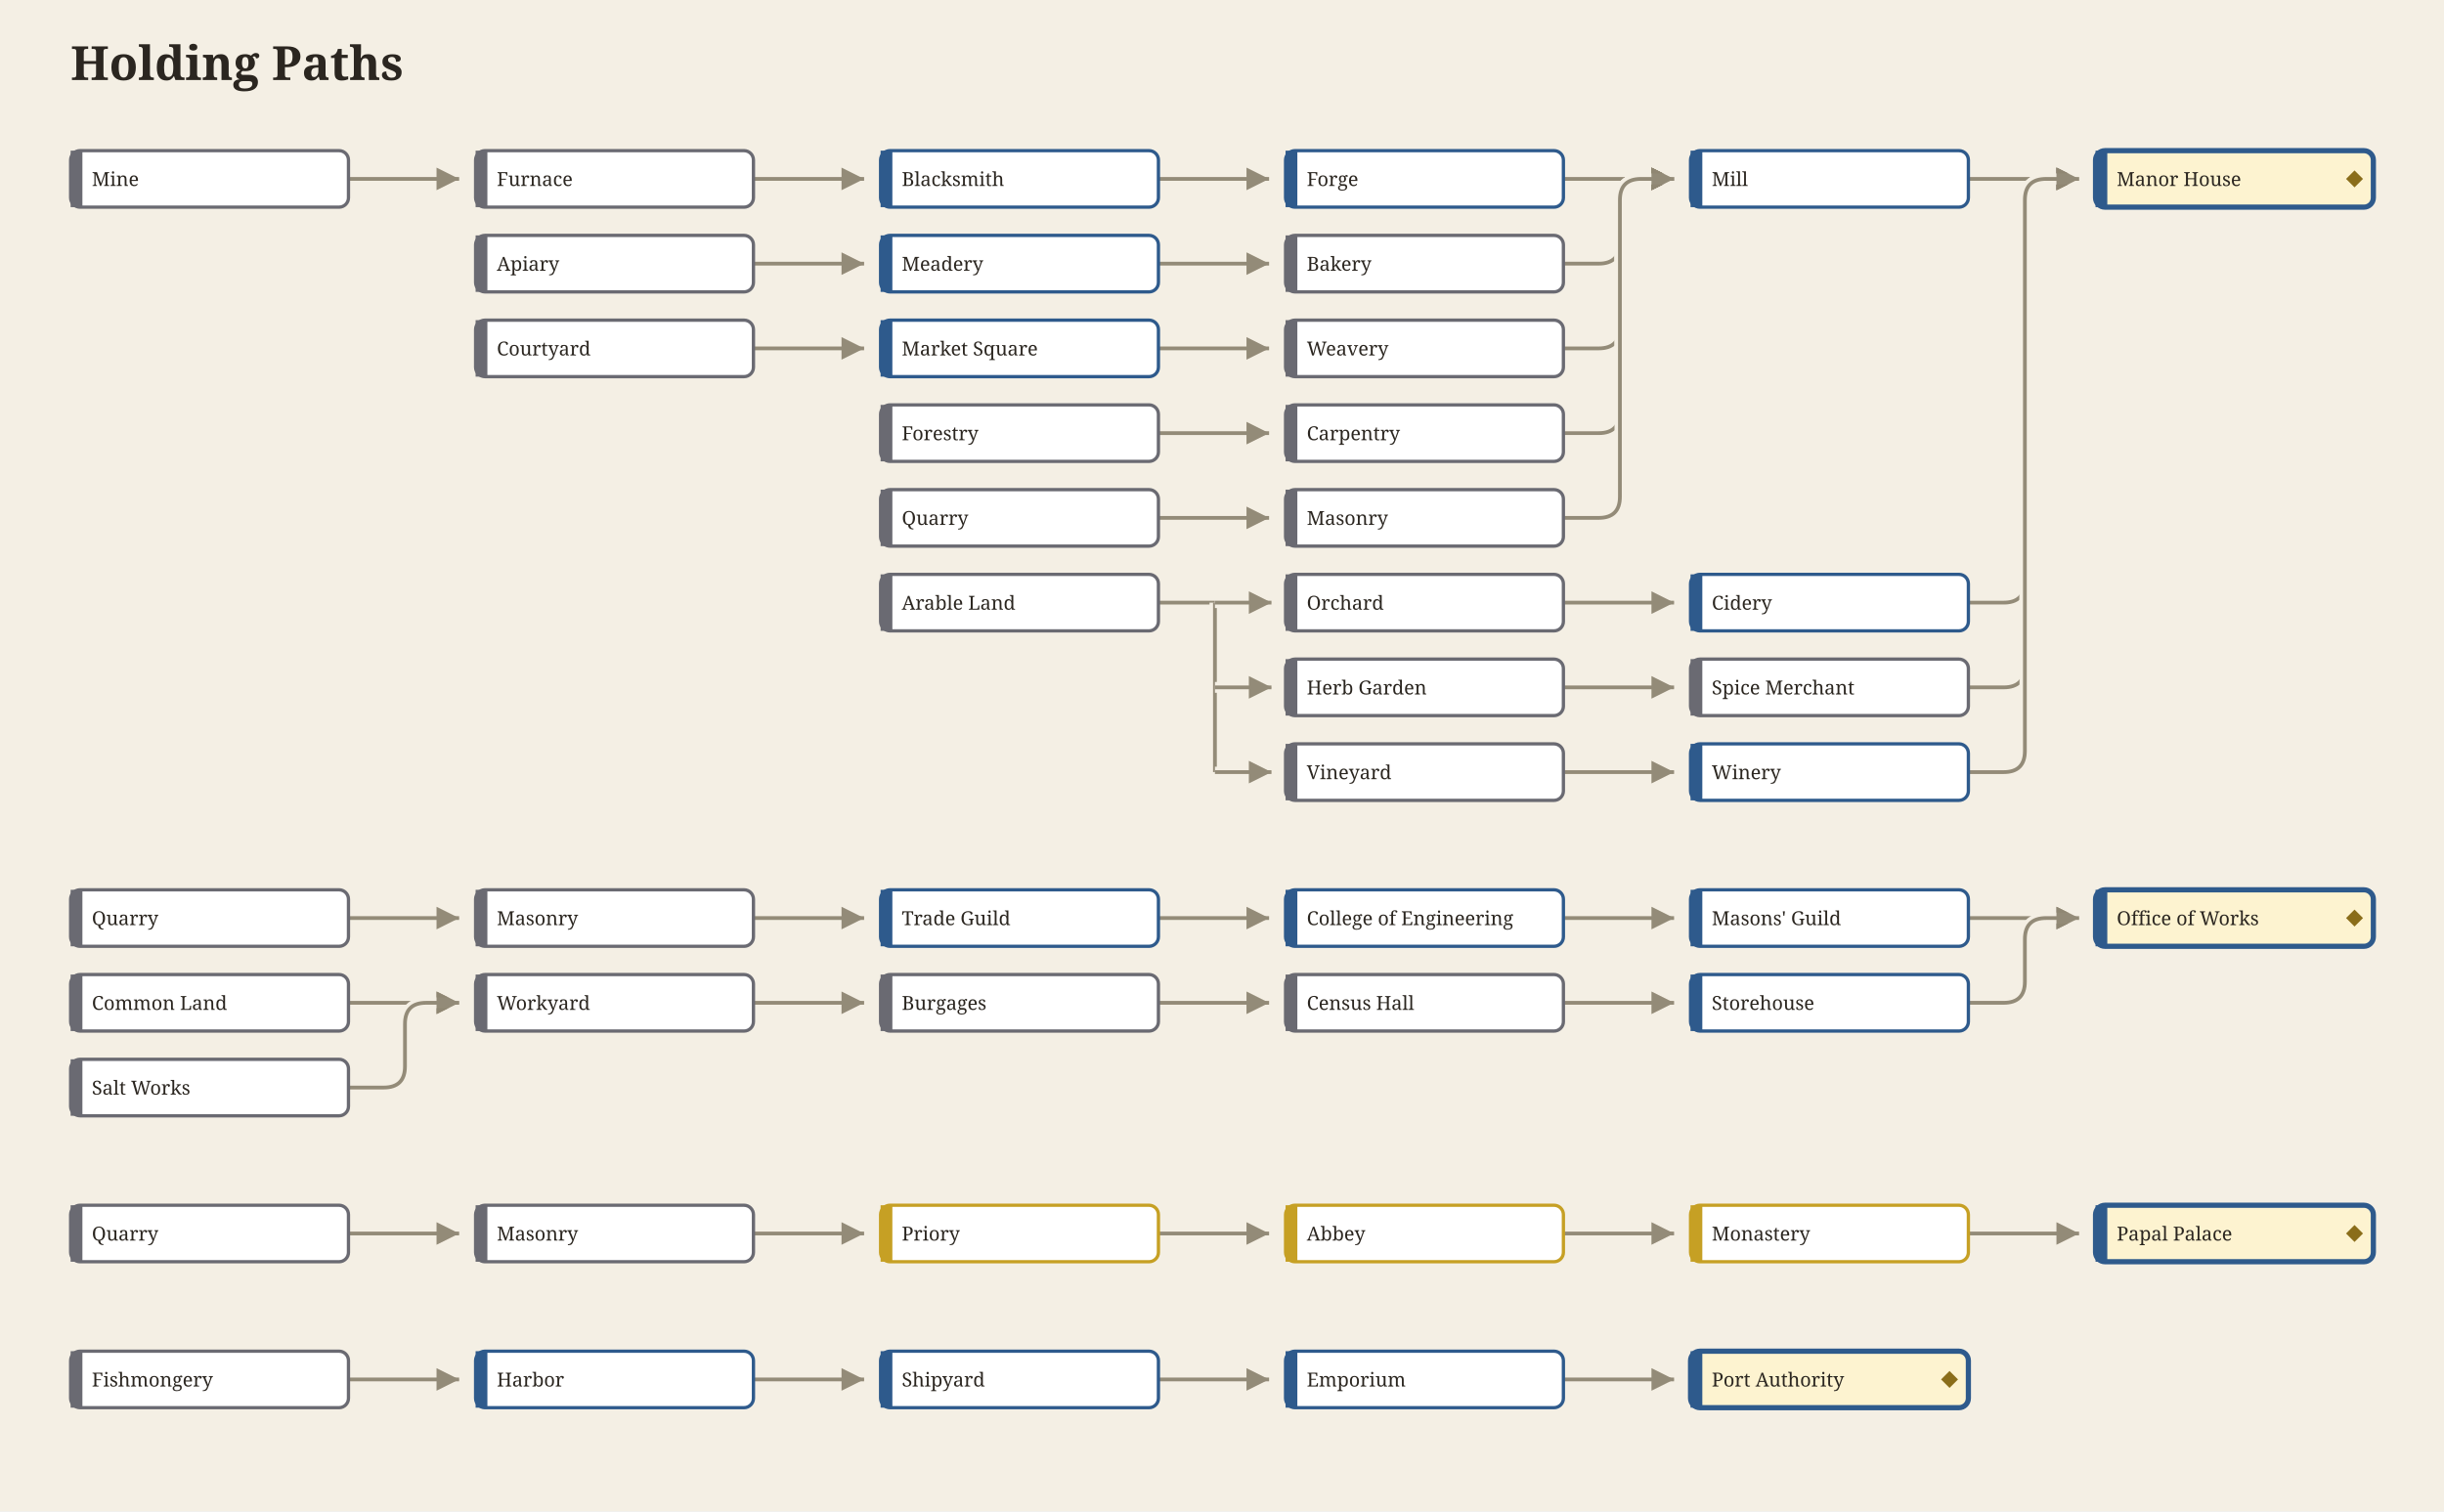
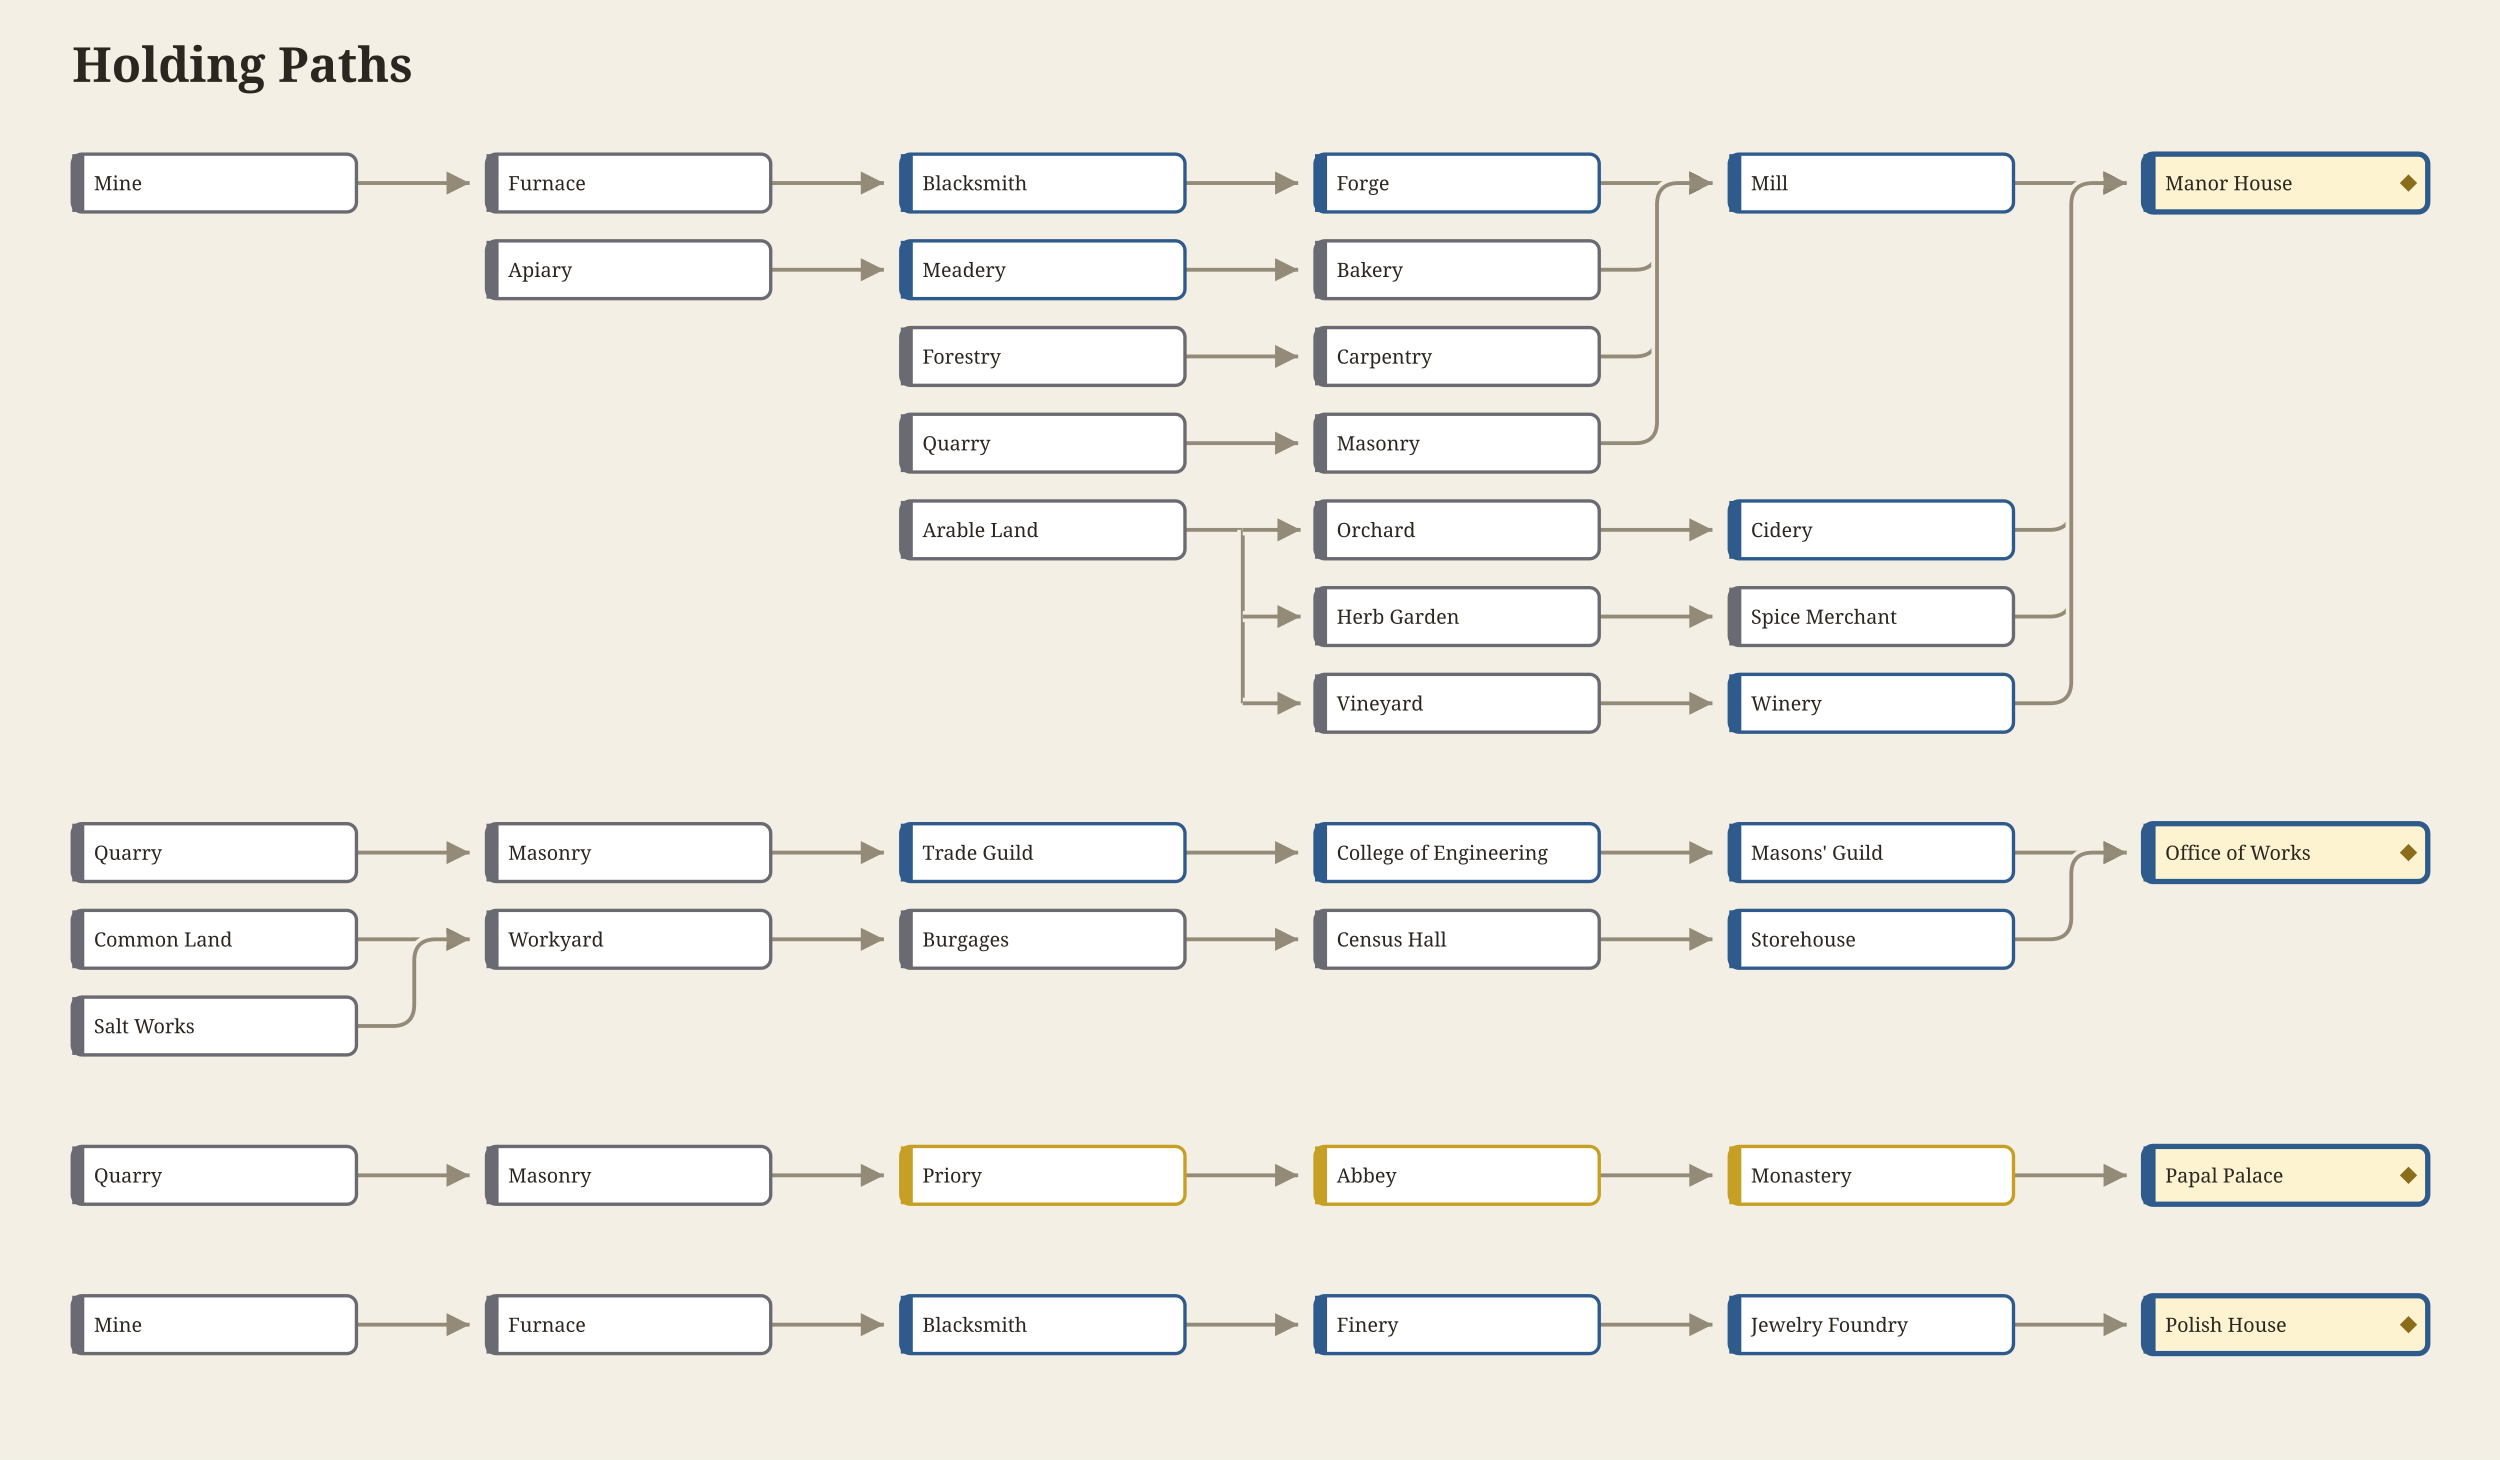
- <svg xmlns="http://www.w3.org/2000/svg" width="1038" height="642" viewBox="0 0 1038 642" font-family="Georgia, serif">
-   <rect width="1038" height="642" fill="#f4efe4" />
+ <svg xmlns="http://www.w3.org/2000/svg" width="1038" height="606" viewBox="0 0 1038 606" font-family="Georgia, serif">
+   <rect width="1038" height="606" fill="#f4efe4" />
  <defs>
    <marker id="arw-2E5A8C" markerWidth="7" markerHeight="7" refX="6" refY="3" orient="auto">
      <path d="M0,0 L6,3 L0,6 Z" fill="#2E5A8C" />
    </marker>
    <marker id="arw-9E2B25" markerWidth="7" markerHeight="7" refX="6" refY="3" orient="auto">
      <path d="M0,0 L6,3 L0,6 Z" fill="#9E2B25" />
    </marker>
    <marker id="arw-1c9c8c" markerWidth="7" markerHeight="7" refX="6" refY="3" orient="auto">
      <path d="M0,0 L6,3 L0,6 Z" fill="#1c9c8c" />
    </marker>
    <marker id="arw-C6A024" markerWidth="7" markerHeight="7" refX="6" refY="3" orient="auto">
      <path d="M0,0 L6,3 L0,6 Z" fill="#C6A024" />
    </marker>
    <marker id="arw-6A3D8F" markerWidth="7" markerHeight="7" refX="6" refY="3" orient="auto">
      <path d="M0,0 L6,3 L0,6 Z" fill="#6A3D8F" />
    </marker>
    <marker id="arw-CC6A1A" markerWidth="7" markerHeight="7" refX="6" refY="3" orient="auto">
      <path d="M0,0 L6,3 L0,6 Z" fill="#CC6A1A" />
    </marker>
    <marker id="arw-3a7d3a" markerWidth="7" markerHeight="7" refX="6" refY="3" orient="auto">
      <path d="M0,0 L6,3 L0,6 Z" fill="#3a7d3a" />
    </marker>
    <marker id="arw-b5347a" markerWidth="7" markerHeight="7" refX="6" refY="3" orient="auto">
      <path d="M0,0 L6,3 L0,6 Z" fill="#b5347a" />
    </marker>
    <marker id="arw-2b6f9e" markerWidth="7" markerHeight="7" refX="6" refY="3" orient="auto">
      <path d="M0,0 L6,3 L0,6 Z" fill="#2b6f9e" />
    </marker>
    <marker id="arw-8a6d1a" markerWidth="7" markerHeight="7" refX="6" refY="3" orient="auto">
      <path d="M0,0 L6,3 L0,6 Z" fill="#8a6d1a" />
    </marker>
    <marker id="arw-5f5647" markerWidth="7" markerHeight="7" refX="6" refY="3" orient="auto">
      <path d="M0,0 L6,3 L0,6 Z" fill="#5f5647" />
    </marker>
    <marker id="arw-7a2ea0" markerWidth="7" markerHeight="7" refX="6" refY="3" orient="auto">
      <path d="M0,0 L6,3 L0,6 Z" fill="#7a2ea0" />
    </marker>
    <marker id="arw-0f8a7e" markerWidth="7" markerHeight="7" refX="6" refY="3" orient="auto">
      <path d="M0,0 L6,3 L0,6 Z" fill="#0f8a7e" />
    </marker>
    <marker id="arw-a83232" markerWidth="7" markerHeight="7" refX="6" refY="3" orient="auto">
      <path d="M0,0 L6,3 L0,6 Z" fill="#a83232" />
    </marker>
    <marker id="arw-8f8672" markerWidth="7" markerHeight="7" refX="6" refY="3" orient="auto">
      <path d="M0,0 L6,3 L0,6 Z" fill="#8f8672" />
    </marker>
  </defs>
  <text x="30" y="34" font-size="20" font-weight="bold" fill="#2b2620">Holding Paths</text>
  <path d="M148,76 L195,76" fill="none" stroke="#f4efe4" stroke-width="4.6" opacity="1" />
  <path d="M148,76 L195,76" fill="none" stroke="#8f8672" stroke-width="1.6" opacity="0.95" marker-end="url(#arw-8f8672)" />
  <path d="M320,76 L367,76" fill="none" stroke="#f4efe4" stroke-width="4.6" opacity="1" />
  <path d="M320,76 L367,76" fill="none" stroke="#8f8672" stroke-width="1.6" opacity="0.95" marker-end="url(#arw-8f8672)" />
  <path d="M320,112 L367,112" fill="none" stroke="#f4efe4" stroke-width="4.6" opacity="1" />
  <path d="M320,112 L367,112" fill="none" stroke="#8f8672" stroke-width="1.6" opacity="0.95" marker-end="url(#arw-8f8672)" />
-   <path d="M320,148 L367,148" fill="none" stroke="#f4efe4" stroke-width="4.6" opacity="1" />
-   <path d="M320,148 L367,148" fill="none" stroke="#8f8672" stroke-width="1.6" opacity="0.95" marker-end="url(#arw-8f8672)" />
  <path d="M492,76 L539,76" fill="none" stroke="#f4efe4" stroke-width="4.6" opacity="1" />
  <path d="M492,76 L539,76" fill="none" stroke="#8f8672" stroke-width="1.6" opacity="0.95" marker-end="url(#arw-8f8672)" />
  <path d="M492,112 L539,112" fill="none" stroke="#f4efe4" stroke-width="4.6" opacity="1" />
  <path d="M492,112 L539,112" fill="none" stroke="#8f8672" stroke-width="1.6" opacity="0.95" marker-end="url(#arw-8f8672)" />
  <path d="M492,148 L539,148" fill="none" stroke="#f4efe4" stroke-width="4.6" opacity="1" />
  <path d="M492,148 L539,148" fill="none" stroke="#8f8672" stroke-width="1.6" opacity="0.95" marker-end="url(#arw-8f8672)" />
  <path d="M492,184 L539,184" fill="none" stroke="#f4efe4" stroke-width="4.6" opacity="1" />
  <path d="M492,184 L539,184" fill="none" stroke="#8f8672" stroke-width="1.6" opacity="0.95" marker-end="url(#arw-8f8672)" />
-   <path d="M492,220 L539,220" fill="none" stroke="#f4efe4" stroke-width="4.6" opacity="1" />
-   <path d="M492,220 L539,220" fill="none" stroke="#8f8672" stroke-width="1.6" opacity="0.95" marker-end="url(#arw-8f8672)" />
-   <path d="M492,256 L516,256" fill="none" stroke="#f4efe4" stroke-width="4.6" opacity="1" />
-   <path d="M492,256 L516,256" fill="none" stroke="#8f8672" stroke-width="1.6" opacity="0.95" />
-   <path d="M516,256 L516,328" fill="none" stroke="#f4efe4" stroke-width="4.6" opacity="1" />
-   <path d="M516,256 L516,328" fill="none" stroke="#8f8672" stroke-width="1.6" opacity="0.95" />
+   <path d="M492,220 L516,220" fill="none" stroke="#f4efe4" stroke-width="4.6" opacity="1" />
+   <path d="M492,220 L516,220" fill="none" stroke="#8f8672" stroke-width="1.6" opacity="0.95" />
+   <path d="M516,220 L516,292" fill="none" stroke="#f4efe4" stroke-width="4.6" opacity="1" />
+   <path d="M516,220 L516,292" fill="none" stroke="#8f8672" stroke-width="1.6" opacity="0.95" />
+   <path d="M516,256 L540,256" fill="none" stroke="#f4efe4" stroke-width="4.6" opacity="1" />
+   <path d="M516,256 L540,256" fill="none" stroke="#8f8672" stroke-width="1.6" opacity="0.95" marker-end="url(#arw-8f8672)" />
  <path d="M516,292 L540,292" fill="none" stroke="#f4efe4" stroke-width="4.6" opacity="1" />
  <path d="M516,292 L540,292" fill="none" stroke="#8f8672" stroke-width="1.6" opacity="0.95" marker-end="url(#arw-8f8672)" />
-   <path d="M516,328 L540,328" fill="none" stroke="#f4efe4" stroke-width="4.6" opacity="1" />
-   <path d="M516,328 L540,328" fill="none" stroke="#8f8672" stroke-width="1.6" opacity="0.95" marker-end="url(#arw-8f8672)" />
-   <path d="M516,256 L540,256" fill="none" stroke="#f4efe4" stroke-width="4.6" opacity="1" />
-   <path d="M516,256 L540,256" fill="none" stroke="#8f8672" stroke-width="1.6" opacity="0.95" marker-end="url(#arw-8f8672)" />
+   <path d="M516,220 L540,220" fill="none" stroke="#f4efe4" stroke-width="4.6" opacity="1" />
+   <path d="M516,220 L540,220" fill="none" stroke="#8f8672" stroke-width="1.6" opacity="0.95" marker-end="url(#arw-8f8672)" />
  <path d="M664,76 L711,76" fill="none" stroke="#f4efe4" stroke-width="4.6" opacity="1" />
  <path d="M664,76 L711,76" fill="none" stroke="#8f8672" stroke-width="1.6" opacity="0.95" marker-end="url(#arw-8f8672)" />
  <path d="M664,112 L679,112 Q688,112 688,103 L688,85 Q688,76 697,76 L711,76" fill="none" stroke="#f4efe4" stroke-width="4.6" opacity="1" />
  <path d="M664,112 L679,112 Q688,112 688,103 L688,85 Q688,76 697,76 L711,76" fill="none" stroke="#8f8672" stroke-width="1.6" opacity="0.95" marker-end="url(#arw-8f8672)" />
  <path d="M664,148 L679,148 Q688,148 688,139 L688,85 Q688,76 697,76 L711,76" fill="none" stroke="#f4efe4" stroke-width="4.6" opacity="1" />
  <path d="M664,148 L679,148 Q688,148 688,139 L688,85 Q688,76 697,76 L711,76" fill="none" stroke="#8f8672" stroke-width="1.6" opacity="0.95" marker-end="url(#arw-8f8672)" />
  <path d="M664,184 L679,184 Q688,184 688,175 L688,85 Q688,76 697,76 L711,76" fill="none" stroke="#f4efe4" stroke-width="4.6" opacity="1" />
  <path d="M664,184 L679,184 Q688,184 688,175 L688,85 Q688,76 697,76 L711,76" fill="none" stroke="#8f8672" stroke-width="1.6" opacity="0.95" marker-end="url(#arw-8f8672)" />
-   <path d="M664,220 L679,220 Q688,220 688,211 L688,85 Q688,76 697,76 L711,76" fill="none" stroke="#f4efe4" stroke-width="4.6" opacity="1" />
-   <path d="M664,220 L679,220 Q688,220 688,211 L688,85 Q688,76 697,76 L711,76" fill="none" stroke="#8f8672" stroke-width="1.6" opacity="0.95" marker-end="url(#arw-8f8672)" />
+   <path d="M664,220 L711,220" fill="none" stroke="#f4efe4" stroke-width="4.6" opacity="1" />
+   <path d="M664,220 L711,220" fill="none" stroke="#8f8672" stroke-width="1.6" opacity="0.95" marker-end="url(#arw-8f8672)" />
  <path d="M664,256 L711,256" fill="none" stroke="#f4efe4" stroke-width="4.6" opacity="1" />
  <path d="M664,256 L711,256" fill="none" stroke="#8f8672" stroke-width="1.6" opacity="0.95" marker-end="url(#arw-8f8672)" />
  <path d="M664,292 L711,292" fill="none" stroke="#f4efe4" stroke-width="4.6" opacity="1" />
  <path d="M664,292 L711,292" fill="none" stroke="#8f8672" stroke-width="1.6" opacity="0.95" marker-end="url(#arw-8f8672)" />
-   <path d="M664,328 L711,328" fill="none" stroke="#f4efe4" stroke-width="4.6" opacity="1" />
-   <path d="M664,328 L711,328" fill="none" stroke="#8f8672" stroke-width="1.6" opacity="0.95" marker-end="url(#arw-8f8672)" />
  <path d="M836,76 L883,76" fill="none" stroke="#f4efe4" stroke-width="4.6" opacity="1" />
  <path d="M836,76 L883,76" fill="none" stroke="#8f8672" stroke-width="1.6" opacity="0.95" marker-end="url(#arw-8f8672)" />
+   <path d="M836,220 L851,220 Q860,220 860,211 L860,85 Q860,76 869,76 L883,76" fill="none" stroke="#f4efe4" stroke-width="4.6" opacity="1" />
+   <path d="M836,220 L851,220 Q860,220 860,211 L860,85 Q860,76 869,76 L883,76" fill="none" stroke="#8f8672" stroke-width="1.6" opacity="0.95" marker-end="url(#arw-8f8672)" />
  <path d="M836,256 L851,256 Q860,256 860,247 L860,85 Q860,76 869,76 L883,76" fill="none" stroke="#f4efe4" stroke-width="4.6" opacity="1" />
  <path d="M836,256 L851,256 Q860,256 860,247 L860,85 Q860,76 869,76 L883,76" fill="none" stroke="#8f8672" stroke-width="1.6" opacity="0.95" marker-end="url(#arw-8f8672)" />
  <path d="M836,292 L851,292 Q860,292 860,283 L860,85 Q860,76 869,76 L883,76" fill="none" stroke="#f4efe4" stroke-width="4.6" opacity="1" />
  <path d="M836,292 L851,292 Q860,292 860,283 L860,85 Q860,76 869,76 L883,76" fill="none" stroke="#8f8672" stroke-width="1.6" opacity="0.95" marker-end="url(#arw-8f8672)" />
-   <path d="M836,328 L851,328 Q860,328 860,319 L860,85 Q860,76 869,76 L883,76" fill="none" stroke="#f4efe4" stroke-width="4.6" opacity="1" />
-   <path d="M836,328 L851,328 Q860,328 860,319 L860,85 Q860,76 869,76 L883,76" fill="none" stroke="#8f8672" stroke-width="1.6" opacity="0.95" marker-end="url(#arw-8f8672)" />
  <rect x="30" y="64" width="118" height="24" rx="4" fill="#ffffff" stroke="#6a6a72" stroke-width="1.4" />
  <rect x="30" y="64" width="5" height="24" fill="#6a6a72" />
  <text x="39" y="79" font-size="8.2" fill="#2b2620">Mine</text>
  <rect x="202" y="64" width="118" height="24" rx="4" fill="#ffffff" stroke="#6a6a72" stroke-width="1.4" />
  <rect x="202" y="64" width="5" height="24" fill="#6a6a72" />
  <text x="211" y="79" font-size="8.2" fill="#2b2620">Furnace</text>
  <rect x="202" y="100" width="118" height="24" rx="4" fill="#ffffff" stroke="#6a6a72" stroke-width="1.4" />
  <rect x="202" y="100" width="5" height="24" fill="#6a6a72" />
  <text x="211" y="115" font-size="8.2" fill="#2b2620">Apiary</text>
-   <rect x="202" y="136" width="118" height="24" rx="4" fill="#ffffff" stroke="#6a6a72" stroke-width="1.4" />
-   <rect x="202" y="136" width="5" height="24" fill="#6a6a72" />
-   <text x="211" y="151" font-size="8.2" fill="#2b2620">Courtyard</text>
  <rect x="374" y="64" width="118" height="24" rx="4" fill="#ffffff" stroke="#2E5A8C" stroke-width="1.4" />
  <rect x="374" y="64" width="5" height="24" fill="#2E5A8C" />
  <text x="383" y="79" font-size="8.2" fill="#2b2620">Blacksmith</text>
  <rect x="374" y="100" width="118" height="24" rx="4" fill="#ffffff" stroke="#2E5A8C" stroke-width="1.4" />
  <rect x="374" y="100" width="5" height="24" fill="#2E5A8C" />
  <text x="383" y="115" font-size="8.2" fill="#2b2620">Meadery</text>
-   <rect x="374" y="136" width="118" height="24" rx="4" fill="#ffffff" stroke="#2E5A8C" stroke-width="1.4" />
-   <rect x="374" y="136" width="5" height="24" fill="#2E5A8C" />
-   <text x="383" y="151" font-size="8.2" fill="#2b2620">Market Square</text>
+   <rect x="374" y="136" width="118" height="24" rx="4" fill="#ffffff" stroke="#6a6a72" stroke-width="1.4" />
+   <rect x="374" y="136" width="5" height="24" fill="#6a6a72" />
+   <text x="383" y="151" font-size="8.2" fill="#2b2620">Forestry</text>
  <rect x="374" y="172" width="118" height="24" rx="4" fill="#ffffff" stroke="#6a6a72" stroke-width="1.4" />
  <rect x="374" y="172" width="5" height="24" fill="#6a6a72" />
-   <text x="383" y="187" font-size="8.2" fill="#2b2620">Forestry</text>
+   <text x="383" y="187" font-size="8.2" fill="#2b2620">Quarry</text>
  <rect x="374" y="208" width="118" height="24" rx="4" fill="#ffffff" stroke="#6a6a72" stroke-width="1.4" />
  <rect x="374" y="208" width="5" height="24" fill="#6a6a72" />
-   <text x="383" y="223" font-size="8.2" fill="#2b2620">Quarry</text>
-   <rect x="374" y="244" width="118" height="24" rx="4" fill="#ffffff" stroke="#6a6a72" stroke-width="1.4" />
-   <rect x="374" y="244" width="5" height="24" fill="#6a6a72" />
-   <text x="383" y="259" font-size="8.2" fill="#2b2620">Arable Land</text>
+   <text x="383" y="223" font-size="8.2" fill="#2b2620">Arable Land</text>
  <rect x="546" y="64" width="118" height="24" rx="4" fill="#ffffff" stroke="#2E5A8C" stroke-width="1.4" />
  <rect x="546" y="64" width="5" height="24" fill="#2E5A8C" />
  <text x="555" y="79" font-size="8.2" fill="#2b2620">Forge</text>
  <rect x="546" y="100" width="118" height="24" rx="4" fill="#ffffff" stroke="#6a6a72" stroke-width="1.4" />
  <rect x="546" y="100" width="5" height="24" fill="#6a6a72" />
  <text x="555" y="115" font-size="8.2" fill="#2b2620">Bakery</text>
  <rect x="546" y="136" width="118" height="24" rx="4" fill="#ffffff" stroke="#6a6a72" stroke-width="1.4" />
  <rect x="546" y="136" width="5" height="24" fill="#6a6a72" />
-   <text x="555" y="151" font-size="8.2" fill="#2b2620">Weavery</text>
+   <text x="555" y="151" font-size="8.2" fill="#2b2620">Carpentry</text>
  <rect x="546" y="172" width="118" height="24" rx="4" fill="#ffffff" stroke="#6a6a72" stroke-width="1.4" />
  <rect x="546" y="172" width="5" height="24" fill="#6a6a72" />
-   <text x="555" y="187" font-size="8.2" fill="#2b2620">Carpentry</text>
+   <text x="555" y="187" font-size="8.2" fill="#2b2620">Masonry</text>
  <rect x="546" y="208" width="118" height="24" rx="4" fill="#ffffff" stroke="#6a6a72" stroke-width="1.4" />
  <rect x="546" y="208" width="5" height="24" fill="#6a6a72" />
-   <text x="555" y="223" font-size="8.2" fill="#2b2620">Masonry</text>
+   <text x="555" y="223" font-size="8.2" fill="#2b2620">Orchard</text>
  <rect x="546" y="244" width="118" height="24" rx="4" fill="#ffffff" stroke="#6a6a72" stroke-width="1.4" />
  <rect x="546" y="244" width="5" height="24" fill="#6a6a72" />
-   <text x="555" y="259" font-size="8.2" fill="#2b2620">Orchard</text>
+   <text x="555" y="259" font-size="8.2" fill="#2b2620">Herb Garden</text>
  <rect x="546" y="280" width="118" height="24" rx="4" fill="#ffffff" stroke="#6a6a72" stroke-width="1.4" />
  <rect x="546" y="280" width="5" height="24" fill="#6a6a72" />
-   <text x="555" y="295" font-size="8.2" fill="#2b2620">Herb Garden</text>
-   <rect x="546" y="316" width="118" height="24" rx="4" fill="#ffffff" stroke="#6a6a72" stroke-width="1.4" />
-   <rect x="546" y="316" width="5" height="24" fill="#6a6a72" />
-   <text x="555" y="331" font-size="8.2" fill="#2b2620">Vineyard</text>
+   <text x="555" y="295" font-size="8.2" fill="#2b2620">Vineyard</text>
  <rect x="718" y="64" width="118" height="24" rx="4" fill="#ffffff" stroke="#2E5A8C" stroke-width="1.4" />
  <rect x="718" y="64" width="5" height="24" fill="#2E5A8C" />
  <text x="727" y="79" font-size="8.2" fill="#2b2620">Mill</text>
-   <rect x="718" y="244" width="118" height="24" rx="4" fill="#ffffff" stroke="#2E5A8C" stroke-width="1.4" />
-   <rect x="718" y="244" width="5" height="24" fill="#2E5A8C" />
-   <text x="727" y="259" font-size="8.2" fill="#2b2620">Cidery</text>
-   <rect x="718" y="280" width="118" height="24" rx="4" fill="#ffffff" stroke="#6a6a72" stroke-width="1.4" />
-   <rect x="718" y="280" width="5" height="24" fill="#6a6a72" />
-   <text x="727" y="295" font-size="8.2" fill="#2b2620">Spice Merchant</text>
-   <rect x="718" y="316" width="118" height="24" rx="4" fill="#ffffff" stroke="#2E5A8C" stroke-width="1.4" />
-   <rect x="718" y="316" width="5" height="24" fill="#2E5A8C" />
-   <text x="727" y="331" font-size="8.2" fill="#2b2620">Winery</text>
+   <rect x="718" y="208" width="118" height="24" rx="4" fill="#ffffff" stroke="#2E5A8C" stroke-width="1.4" />
+   <rect x="718" y="208" width="5" height="24" fill="#2E5A8C" />
+   <text x="727" y="223" font-size="8.2" fill="#2b2620">Cidery</text>
+   <rect x="718" y="244" width="118" height="24" rx="4" fill="#ffffff" stroke="#6a6a72" stroke-width="1.4" />
+   <rect x="718" y="244" width="5" height="24" fill="#6a6a72" />
+   <text x="727" y="259" font-size="8.2" fill="#2b2620">Spice Merchant</text>
+   <rect x="718" y="280" width="118" height="24" rx="4" fill="#ffffff" stroke="#2E5A8C" stroke-width="1.4" />
+   <rect x="718" y="280" width="5" height="24" fill="#2E5A8C" />
+   <text x="727" y="295" font-size="8.2" fill="#2b2620">Winery</text>
  <rect x="890" y="64" width="118" height="24" rx="4" fill="#fdf3d0" stroke="#2E5A8C" stroke-width="2.2" />
  <rect x="890" y="64" width="5" height="24" fill="#2E5A8C" />
  <text x="899" y="79" font-size="8.2" fill="#2b2620">Manor House</text>
  <polygon points="1000.0,72.4 1003.6,76.0 1000.0,79.6 996.4,76.0" fill="#8a6d1a" />
+   <path d="M148,354 L195,354" fill="none" stroke="#f4efe4" stroke-width="4.6" opacity="1" />
+   <path d="M148,354 L195,354" fill="none" stroke="#8f8672" stroke-width="1.6" opacity="0.95" marker-end="url(#arw-8f8672)" />
  <path d="M148,390 L195,390" fill="none" stroke="#f4efe4" stroke-width="4.6" opacity="1" />
  <path d="M148,390 L195,390" fill="none" stroke="#8f8672" stroke-width="1.6" opacity="0.95" marker-end="url(#arw-8f8672)" />
-   <path d="M148,426 L195,426" fill="none" stroke="#f4efe4" stroke-width="4.6" opacity="1" />
-   <path d="M148,426 L195,426" fill="none" stroke="#8f8672" stroke-width="1.6" opacity="0.95" marker-end="url(#arw-8f8672)" />
-   <path d="M148,462 L163,462 Q172,462 172,453 L172,435 Q172,426 181,426 L195,426" fill="none" stroke="#f4efe4" stroke-width="4.6" opacity="1" />
-   <path d="M148,462 L163,462 Q172,462 172,453 L172,435 Q172,426 181,426 L195,426" fill="none" stroke="#8f8672" stroke-width="1.6" opacity="0.95" marker-end="url(#arw-8f8672)" />
+   <path d="M148,426 L163,426 Q172,426 172,417 L172,399 Q172,390 181,390 L195,390" fill="none" stroke="#f4efe4" stroke-width="4.6" opacity="1" />
+   <path d="M148,426 L163,426 Q172,426 172,417 L172,399 Q172,390 181,390 L195,390" fill="none" stroke="#8f8672" stroke-width="1.6" opacity="0.95" marker-end="url(#arw-8f8672)" />
+   <path d="M320,354 L367,354" fill="none" stroke="#f4efe4" stroke-width="4.6" opacity="1" />
+   <path d="M320,354 L367,354" fill="none" stroke="#8f8672" stroke-width="1.6" opacity="0.95" marker-end="url(#arw-8f8672)" />
  <path d="M320,390 L367,390" fill="none" stroke="#f4efe4" stroke-width="4.6" opacity="1" />
  <path d="M320,390 L367,390" fill="none" stroke="#8f8672" stroke-width="1.6" opacity="0.95" marker-end="url(#arw-8f8672)" />
-   <path d="M320,426 L367,426" fill="none" stroke="#f4efe4" stroke-width="4.6" opacity="1" />
-   <path d="M320,426 L367,426" fill="none" stroke="#8f8672" stroke-width="1.6" opacity="0.95" marker-end="url(#arw-8f8672)" />
+   <path d="M492,354 L539,354" fill="none" stroke="#f4efe4" stroke-width="4.6" opacity="1" />
+   <path d="M492,354 L539,354" fill="none" stroke="#8f8672" stroke-width="1.6" opacity="0.95" marker-end="url(#arw-8f8672)" />
  <path d="M492,390 L539,390" fill="none" stroke="#f4efe4" stroke-width="4.6" opacity="1" />
  <path d="M492,390 L539,390" fill="none" stroke="#8f8672" stroke-width="1.6" opacity="0.95" marker-end="url(#arw-8f8672)" />
-   <path d="M492,426 L539,426" fill="none" stroke="#f4efe4" stroke-width="4.6" opacity="1" />
-   <path d="M492,426 L539,426" fill="none" stroke="#8f8672" stroke-width="1.6" opacity="0.95" marker-end="url(#arw-8f8672)" />
+   <path d="M664,354 L711,354" fill="none" stroke="#f4efe4" stroke-width="4.6" opacity="1" />
+   <path d="M664,354 L711,354" fill="none" stroke="#8f8672" stroke-width="1.6" opacity="0.95" marker-end="url(#arw-8f8672)" />
  <path d="M664,390 L711,390" fill="none" stroke="#f4efe4" stroke-width="4.6" opacity="1" />
  <path d="M664,390 L711,390" fill="none" stroke="#8f8672" stroke-width="1.6" opacity="0.95" marker-end="url(#arw-8f8672)" />
-   <path d="M664,426 L711,426" fill="none" stroke="#f4efe4" stroke-width="4.6" opacity="1" />
-   <path d="M664,426 L711,426" fill="none" stroke="#8f8672" stroke-width="1.6" opacity="0.95" marker-end="url(#arw-8f8672)" />
-   <path d="M836,390 L883,390" fill="none" stroke="#f4efe4" stroke-width="4.6" opacity="1" />
-   <path d="M836,390 L883,390" fill="none" stroke="#8f8672" stroke-width="1.6" opacity="0.95" marker-end="url(#arw-8f8672)" />
-   <path d="M836,426 L851,426 Q860,426 860,417 L860,399 Q860,390 869,390 L883,390" fill="none" stroke="#f4efe4" stroke-width="4.6" opacity="1" />
-   <path d="M836,426 L851,426 Q860,426 860,417 L860,399 Q860,390 869,390 L883,390" fill="none" stroke="#8f8672" stroke-width="1.6" opacity="0.95" marker-end="url(#arw-8f8672)" />
+   <path d="M836,354 L883,354" fill="none" stroke="#f4efe4" stroke-width="4.6" opacity="1" />
+   <path d="M836,354 L883,354" fill="none" stroke="#8f8672" stroke-width="1.6" opacity="0.95" marker-end="url(#arw-8f8672)" />
+   <path d="M836,390 L851,390 Q860,390 860,381 L860,363 Q860,354 869,354 L883,354" fill="none" stroke="#f4efe4" stroke-width="4.6" opacity="1" />
+   <path d="M836,390 L851,390 Q860,390 860,381 L860,363 Q860,354 869,354 L883,354" fill="none" stroke="#8f8672" stroke-width="1.6" opacity="0.95" marker-end="url(#arw-8f8672)" />
+   <rect x="30" y="342" width="118" height="24" rx="4" fill="#ffffff" stroke="#6a6a72" stroke-width="1.4" />
+   <rect x="30" y="342" width="5" height="24" fill="#6a6a72" />
+   <text x="39" y="357" font-size="8.2" fill="#2b2620">Quarry</text>
  <rect x="30" y="378" width="118" height="24" rx="4" fill="#ffffff" stroke="#6a6a72" stroke-width="1.4" />
  <rect x="30" y="378" width="5" height="24" fill="#6a6a72" />
-   <text x="39" y="393" font-size="8.2" fill="#2b2620">Quarry</text>
+   <text x="39" y="393" font-size="8.2" fill="#2b2620">Common Land</text>
  <rect x="30" y="414" width="118" height="24" rx="4" fill="#ffffff" stroke="#6a6a72" stroke-width="1.4" />
  <rect x="30" y="414" width="5" height="24" fill="#6a6a72" />
-   <text x="39" y="429" font-size="8.2" fill="#2b2620">Common Land</text>
-   <rect x="30" y="450" width="118" height="24" rx="4" fill="#ffffff" stroke="#6a6a72" stroke-width="1.4" />
-   <rect x="30" y="450" width="5" height="24" fill="#6a6a72" />
-   <text x="39" y="465" font-size="8.2" fill="#2b2620">Salt Works</text>
+   <text x="39" y="429" font-size="8.2" fill="#2b2620">Salt Works</text>
+   <rect x="202" y="342" width="118" height="24" rx="4" fill="#ffffff" stroke="#6a6a72" stroke-width="1.4" />
+   <rect x="202" y="342" width="5" height="24" fill="#6a6a72" />
+   <text x="211" y="357" font-size="8.2" fill="#2b2620">Masonry</text>
  <rect x="202" y="378" width="118" height="24" rx="4" fill="#ffffff" stroke="#6a6a72" stroke-width="1.4" />
  <rect x="202" y="378" width="5" height="24" fill="#6a6a72" />
-   <text x="211" y="393" font-size="8.2" fill="#2b2620">Masonry</text>
-   <rect x="202" y="414" width="118" height="24" rx="4" fill="#ffffff" stroke="#6a6a72" stroke-width="1.4" />
-   <rect x="202" y="414" width="5" height="24" fill="#6a6a72" />
-   <text x="211" y="429" font-size="8.2" fill="#2b2620">Workyard</text>
-   <rect x="374" y="378" width="118" height="24" rx="4" fill="#ffffff" stroke="#2E5A8C" stroke-width="1.4" />
-   <rect x="374" y="378" width="5" height="24" fill="#2E5A8C" />
-   <text x="383" y="393" font-size="8.2" fill="#2b2620">Trade Guild</text>
-   <rect x="374" y="414" width="118" height="24" rx="4" fill="#ffffff" stroke="#6a6a72" stroke-width="1.4" />
-   <rect x="374" y="414" width="5" height="24" fill="#6a6a72" />
-   <text x="383" y="429" font-size="8.2" fill="#2b2620">Burgages</text>
-   <rect x="546" y="378" width="118" height="24" rx="4" fill="#ffffff" stroke="#2E5A8C" stroke-width="1.4" />
-   <rect x="546" y="378" width="5" height="24" fill="#2E5A8C" />
-   <text x="555" y="393" font-size="8.2" fill="#2b2620">College of Engineering</text>
-   <rect x="546" y="414" width="118" height="24" rx="4" fill="#ffffff" stroke="#6a6a72" stroke-width="1.4" />
-   <rect x="546" y="414" width="5" height="24" fill="#6a6a72" />
-   <text x="555" y="429" font-size="8.2" fill="#2b2620">Census Hall</text>
+   <text x="211" y="393" font-size="8.2" fill="#2b2620">Workyard</text>
+   <rect x="374" y="342" width="118" height="24" rx="4" fill="#ffffff" stroke="#2E5A8C" stroke-width="1.4" />
+   <rect x="374" y="342" width="5" height="24" fill="#2E5A8C" />
+   <text x="383" y="357" font-size="8.2" fill="#2b2620">Trade Guild</text>
+   <rect x="374" y="378" width="118" height="24" rx="4" fill="#ffffff" stroke="#6a6a72" stroke-width="1.4" />
+   <rect x="374" y="378" width="5" height="24" fill="#6a6a72" />
+   <text x="383" y="393" font-size="8.2" fill="#2b2620">Burgages</text>
+   <rect x="546" y="342" width="118" height="24" rx="4" fill="#ffffff" stroke="#2E5A8C" stroke-width="1.4" />
+   <rect x="546" y="342" width="5" height="24" fill="#2E5A8C" />
+   <text x="555" y="357" font-size="8.2" fill="#2b2620">College of Engineering</text>
+   <rect x="546" y="378" width="118" height="24" rx="4" fill="#ffffff" stroke="#6a6a72" stroke-width="1.4" />
+   <rect x="546" y="378" width="5" height="24" fill="#6a6a72" />
+   <text x="555" y="393" font-size="8.2" fill="#2b2620">Census Hall</text>
+   <rect x="718" y="342" width="118" height="24" rx="4" fill="#ffffff" stroke="#2E5A8C" stroke-width="1.4" />
+   <rect x="718" y="342" width="5" height="24" fill="#2E5A8C" />
+   <text x="727" y="357" font-size="8.2" fill="#2b2620">Masons' Guild</text>
  <rect x="718" y="378" width="118" height="24" rx="4" fill="#ffffff" stroke="#2E5A8C" stroke-width="1.4" />
  <rect x="718" y="378" width="5" height="24" fill="#2E5A8C" />
-   <text x="727" y="393" font-size="8.2" fill="#2b2620">Masons' Guild</text>
-   <rect x="718" y="414" width="118" height="24" rx="4" fill="#ffffff" stroke="#2E5A8C" stroke-width="1.4" />
-   <rect x="718" y="414" width="5" height="24" fill="#2E5A8C" />
-   <text x="727" y="429" font-size="8.2" fill="#2b2620">Storehouse</text>
-   <rect x="890" y="378" width="118" height="24" rx="4" fill="#fdf3d0" stroke="#2E5A8C" stroke-width="2.2" />
-   <rect x="890" y="378" width="5" height="24" fill="#2E5A8C" />
-   <text x="899" y="393" font-size="8.2" fill="#2b2620">Office of Works</text>
-   <polygon points="1000.0,386.4 1003.6,390.0 1000.0,393.6 996.4,390.0" fill="#8a6d1a" />
-   <path d="M148,524 L195,524" fill="none" stroke="#f4efe4" stroke-width="4.6" opacity="1" />
-   <path d="M148,524 L195,524" fill="none" stroke="#8f8672" stroke-width="1.6" opacity="0.95" marker-end="url(#arw-8f8672)" />
-   <path d="M320,524 L367,524" fill="none" stroke="#f4efe4" stroke-width="4.6" opacity="1" />
-   <path d="M320,524 L367,524" fill="none" stroke="#8f8672" stroke-width="1.6" opacity="0.95" marker-end="url(#arw-8f8672)" />
-   <path d="M492,524 L539,524" fill="none" stroke="#f4efe4" stroke-width="4.6" opacity="1" />
-   <path d="M492,524 L539,524" fill="none" stroke="#8f8672" stroke-width="1.6" opacity="0.95" marker-end="url(#arw-8f8672)" />
-   <path d="M664,524 L711,524" fill="none" stroke="#f4efe4" stroke-width="4.6" opacity="1" />
-   <path d="M664,524 L711,524" fill="none" stroke="#8f8672" stroke-width="1.6" opacity="0.95" marker-end="url(#arw-8f8672)" />
-   <path d="M836,524 L883,524" fill="none" stroke="#f4efe4" stroke-width="4.6" opacity="1" />
-   <path d="M836,524 L883,524" fill="none" stroke="#8f8672" stroke-width="1.6" opacity="0.95" marker-end="url(#arw-8f8672)" />
-   <rect x="30" y="512" width="118" height="24" rx="4" fill="#ffffff" stroke="#6a6a72" stroke-width="1.4" />
-   <rect x="30" y="512" width="5" height="24" fill="#6a6a72" />
-   <text x="39" y="527" font-size="8.2" fill="#2b2620">Quarry</text>
-   <rect x="202" y="512" width="118" height="24" rx="4" fill="#ffffff" stroke="#6a6a72" stroke-width="1.4" />
-   <rect x="202" y="512" width="5" height="24" fill="#6a6a72" />
-   <text x="211" y="527" font-size="8.2" fill="#2b2620">Masonry</text>
-   <rect x="374" y="512" width="118" height="24" rx="4" fill="#ffffff" stroke="#C6A024" stroke-width="1.4" />
-   <rect x="374" y="512" width="5" height="24" fill="#C6A024" />
-   <text x="383" y="527" font-size="8.2" fill="#2b2620">Priory</text>
-   <rect x="546" y="512" width="118" height="24" rx="4" fill="#ffffff" stroke="#C6A024" stroke-width="1.4" />
-   <rect x="546" y="512" width="5" height="24" fill="#C6A024" />
-   <text x="555" y="527" font-size="8.2" fill="#2b2620">Abbey</text>
-   <rect x="718" y="512" width="118" height="24" rx="4" fill="#ffffff" stroke="#C6A024" stroke-width="1.4" />
-   <rect x="718" y="512" width="5" height="24" fill="#C6A024" />
-   <text x="727" y="527" font-size="8.2" fill="#2b2620">Monastery</text>
-   <rect x="890" y="512" width="118" height="24" rx="4" fill="#fdf3d0" stroke="#2E5A8C" stroke-width="2.2" />
-   <rect x="890" y="512" width="5" height="24" fill="#2E5A8C" />
-   <text x="899" y="527" font-size="8.2" fill="#2b2620">Papal Palace</text>
-   <polygon points="1000.0,520.4 1003.6,524.0 1000.0,527.6 996.4,524.0" fill="#8a6d1a" />
-   <path d="M148,586 L195,586" fill="none" stroke="#f4efe4" stroke-width="4.6" opacity="1" />
-   <path d="M148,586 L195,586" fill="none" stroke="#8f8672" stroke-width="1.6" opacity="0.95" marker-end="url(#arw-8f8672)" />
-   <path d="M320,586 L367,586" fill="none" stroke="#f4efe4" stroke-width="4.6" opacity="1" />
-   <path d="M320,586 L367,586" fill="none" stroke="#8f8672" stroke-width="1.6" opacity="0.95" marker-end="url(#arw-8f8672)" />
-   <path d="M492,586 L539,586" fill="none" stroke="#f4efe4" stroke-width="4.6" opacity="1" />
-   <path d="M492,586 L539,586" fill="none" stroke="#8f8672" stroke-width="1.6" opacity="0.95" marker-end="url(#arw-8f8672)" />
-   <path d="M664,586 L711,586" fill="none" stroke="#f4efe4" stroke-width="4.6" opacity="1" />
-   <path d="M664,586 L711,586" fill="none" stroke="#8f8672" stroke-width="1.6" opacity="0.95" marker-end="url(#arw-8f8672)" />
-   <rect x="30" y="574" width="118" height="24" rx="4" fill="#ffffff" stroke="#6a6a72" stroke-width="1.4" />
-   <rect x="30" y="574" width="5" height="24" fill="#6a6a72" />
-   <text x="39" y="589" font-size="8.2" fill="#2b2620">Fishmongery</text>
-   <rect x="202" y="574" width="118" height="24" rx="4" fill="#ffffff" stroke="#2E5A8C" stroke-width="1.4" />
-   <rect x="202" y="574" width="5" height="24" fill="#2E5A8C" />
-   <text x="211" y="589" font-size="8.2" fill="#2b2620">Harbor</text>
-   <rect x="374" y="574" width="118" height="24" rx="4" fill="#ffffff" stroke="#2E5A8C" stroke-width="1.4" />
-   <rect x="374" y="574" width="5" height="24" fill="#2E5A8C" />
-   <text x="383" y="589" font-size="8.2" fill="#2b2620">Shipyard</text>
-   <rect x="546" y="574" width="118" height="24" rx="4" fill="#ffffff" stroke="#2E5A8C" stroke-width="1.4" />
-   <rect x="546" y="574" width="5" height="24" fill="#2E5A8C" />
-   <text x="555" y="589" font-size="8.2" fill="#2b2620">Emporium</text>
-   <rect x="718" y="574" width="118" height="24" rx="4" fill="#fdf3d0" stroke="#2E5A8C" stroke-width="2.2" />
-   <rect x="718" y="574" width="5" height="24" fill="#2E5A8C" />
-   <text x="727" y="589" font-size="8.2" fill="#2b2620">Port Authority</text>
-   <polygon points="828.0,582.4 831.6,586.0 828.0,589.6 824.4,586.0" fill="#8a6d1a" />
+   <text x="727" y="393" font-size="8.2" fill="#2b2620">Storehouse</text>
+   <rect x="890" y="342" width="118" height="24" rx="4" fill="#fdf3d0" stroke="#2E5A8C" stroke-width="2.2" />
+   <rect x="890" y="342" width="5" height="24" fill="#2E5A8C" />
+   <text x="899" y="357" font-size="8.2" fill="#2b2620">Office of Works</text>
+   <polygon points="1000.0,350.4 1003.6,354.0 1000.0,357.6 996.4,354.0" fill="#8a6d1a" />
+   <path d="M148,488 L195,488" fill="none" stroke="#f4efe4" stroke-width="4.6" opacity="1" />
+   <path d="M148,488 L195,488" fill="none" stroke="#8f8672" stroke-width="1.6" opacity="0.95" marker-end="url(#arw-8f8672)" />
+   <path d="M320,488 L367,488" fill="none" stroke="#f4efe4" stroke-width="4.6" opacity="1" />
+   <path d="M320,488 L367,488" fill="none" stroke="#8f8672" stroke-width="1.6" opacity="0.95" marker-end="url(#arw-8f8672)" />
+   <path d="M492,488 L539,488" fill="none" stroke="#f4efe4" stroke-width="4.6" opacity="1" />
+   <path d="M492,488 L539,488" fill="none" stroke="#8f8672" stroke-width="1.6" opacity="0.95" marker-end="url(#arw-8f8672)" />
+   <path d="M664,488 L711,488" fill="none" stroke="#f4efe4" stroke-width="4.6" opacity="1" />
+   <path d="M664,488 L711,488" fill="none" stroke="#8f8672" stroke-width="1.6" opacity="0.95" marker-end="url(#arw-8f8672)" />
+   <path d="M836,488 L883,488" fill="none" stroke="#f4efe4" stroke-width="4.6" opacity="1" />
+   <path d="M836,488 L883,488" fill="none" stroke="#8f8672" stroke-width="1.6" opacity="0.95" marker-end="url(#arw-8f8672)" />
+   <rect x="30" y="476" width="118" height="24" rx="4" fill="#ffffff" stroke="#6a6a72" stroke-width="1.4" />
+   <rect x="30" y="476" width="5" height="24" fill="#6a6a72" />
+   <text x="39" y="491" font-size="8.2" fill="#2b2620">Quarry</text>
+   <rect x="202" y="476" width="118" height="24" rx="4" fill="#ffffff" stroke="#6a6a72" stroke-width="1.4" />
+   <rect x="202" y="476" width="5" height="24" fill="#6a6a72" />
+   <text x="211" y="491" font-size="8.2" fill="#2b2620">Masonry</text>
+   <rect x="374" y="476" width="118" height="24" rx="4" fill="#ffffff" stroke="#C6A024" stroke-width="1.4" />
+   <rect x="374" y="476" width="5" height="24" fill="#C6A024" />
+   <text x="383" y="491" font-size="8.2" fill="#2b2620">Priory</text>
+   <rect x="546" y="476" width="118" height="24" rx="4" fill="#ffffff" stroke="#C6A024" stroke-width="1.4" />
+   <rect x="546" y="476" width="5" height="24" fill="#C6A024" />
+   <text x="555" y="491" font-size="8.2" fill="#2b2620">Abbey</text>
+   <rect x="718" y="476" width="118" height="24" rx="4" fill="#ffffff" stroke="#C6A024" stroke-width="1.4" />
+   <rect x="718" y="476" width="5" height="24" fill="#C6A024" />
+   <text x="727" y="491" font-size="8.2" fill="#2b2620">Monastery</text>
+   <rect x="890" y="476" width="118" height="24" rx="4" fill="#fdf3d0" stroke="#2E5A8C" stroke-width="2.2" />
+   <rect x="890" y="476" width="5" height="24" fill="#2E5A8C" />
+   <text x="899" y="491" font-size="8.2" fill="#2b2620">Papal Palace</text>
+   <polygon points="1000.0,484.4 1003.6,488.0 1000.0,491.6 996.4,488.0" fill="#8a6d1a" />
+   <path d="M148,550 L195,550" fill="none" stroke="#f4efe4" stroke-width="4.6" opacity="1" />
+   <path d="M148,550 L195,550" fill="none" stroke="#8f8672" stroke-width="1.6" opacity="0.95" marker-end="url(#arw-8f8672)" />
+   <path d="M320,550 L367,550" fill="none" stroke="#f4efe4" stroke-width="4.6" opacity="1" />
+   <path d="M320,550 L367,550" fill="none" stroke="#8f8672" stroke-width="1.6" opacity="0.95" marker-end="url(#arw-8f8672)" />
+   <path d="M492,550 L539,550" fill="none" stroke="#f4efe4" stroke-width="4.6" opacity="1" />
+   <path d="M492,550 L539,550" fill="none" stroke="#8f8672" stroke-width="1.6" opacity="0.95" marker-end="url(#arw-8f8672)" />
+   <path d="M664,550 L711,550" fill="none" stroke="#f4efe4" stroke-width="4.6" opacity="1" />
+   <path d="M664,550 L711,550" fill="none" stroke="#8f8672" stroke-width="1.6" opacity="0.95" marker-end="url(#arw-8f8672)" />
+   <path d="M836,550 L883,550" fill="none" stroke="#f4efe4" stroke-width="4.6" opacity="1" />
+   <path d="M836,550 L883,550" fill="none" stroke="#8f8672" stroke-width="1.6" opacity="0.95" marker-end="url(#arw-8f8672)" />
+   <rect x="30" y="538" width="118" height="24" rx="4" fill="#ffffff" stroke="#6a6a72" stroke-width="1.4" />
+   <rect x="30" y="538" width="5" height="24" fill="#6a6a72" />
+   <text x="39" y="553" font-size="8.2" fill="#2b2620">Mine</text>
+   <rect x="202" y="538" width="118" height="24" rx="4" fill="#ffffff" stroke="#6a6a72" stroke-width="1.4" />
+   <rect x="202" y="538" width="5" height="24" fill="#6a6a72" />
+   <text x="211" y="553" font-size="8.2" fill="#2b2620">Furnace</text>
+   <rect x="374" y="538" width="118" height="24" rx="4" fill="#ffffff" stroke="#2E5A8C" stroke-width="1.4" />
+   <rect x="374" y="538" width="5" height="24" fill="#2E5A8C" />
+   <text x="383" y="553" font-size="8.2" fill="#2b2620">Blacksmith</text>
+   <rect x="546" y="538" width="118" height="24" rx="4" fill="#ffffff" stroke="#2E5A8C" stroke-width="1.4" />
+   <rect x="546" y="538" width="5" height="24" fill="#2E5A8C" />
+   <text x="555" y="553" font-size="8.2" fill="#2b2620">Finery</text>
+   <rect x="718" y="538" width="118" height="24" rx="4" fill="#ffffff" stroke="#2E5A8C" stroke-width="1.4" />
+   <rect x="718" y="538" width="5" height="24" fill="#2E5A8C" />
+   <text x="727" y="553" font-size="8.2" fill="#2b2620">Jewelry Foundry</text>
+   <rect x="890" y="538" width="118" height="24" rx="4" fill="#fdf3d0" stroke="#2E5A8C" stroke-width="2.2" />
+   <rect x="890" y="538" width="5" height="24" fill="#2E5A8C" />
+   <text x="899" y="553" font-size="8.2" fill="#2b2620">Polish House</text>
+   <polygon points="1000.0,546.4 1003.6,550.0 1000.0,553.6 996.4,550.0" fill="#8a6d1a" />
</svg>
